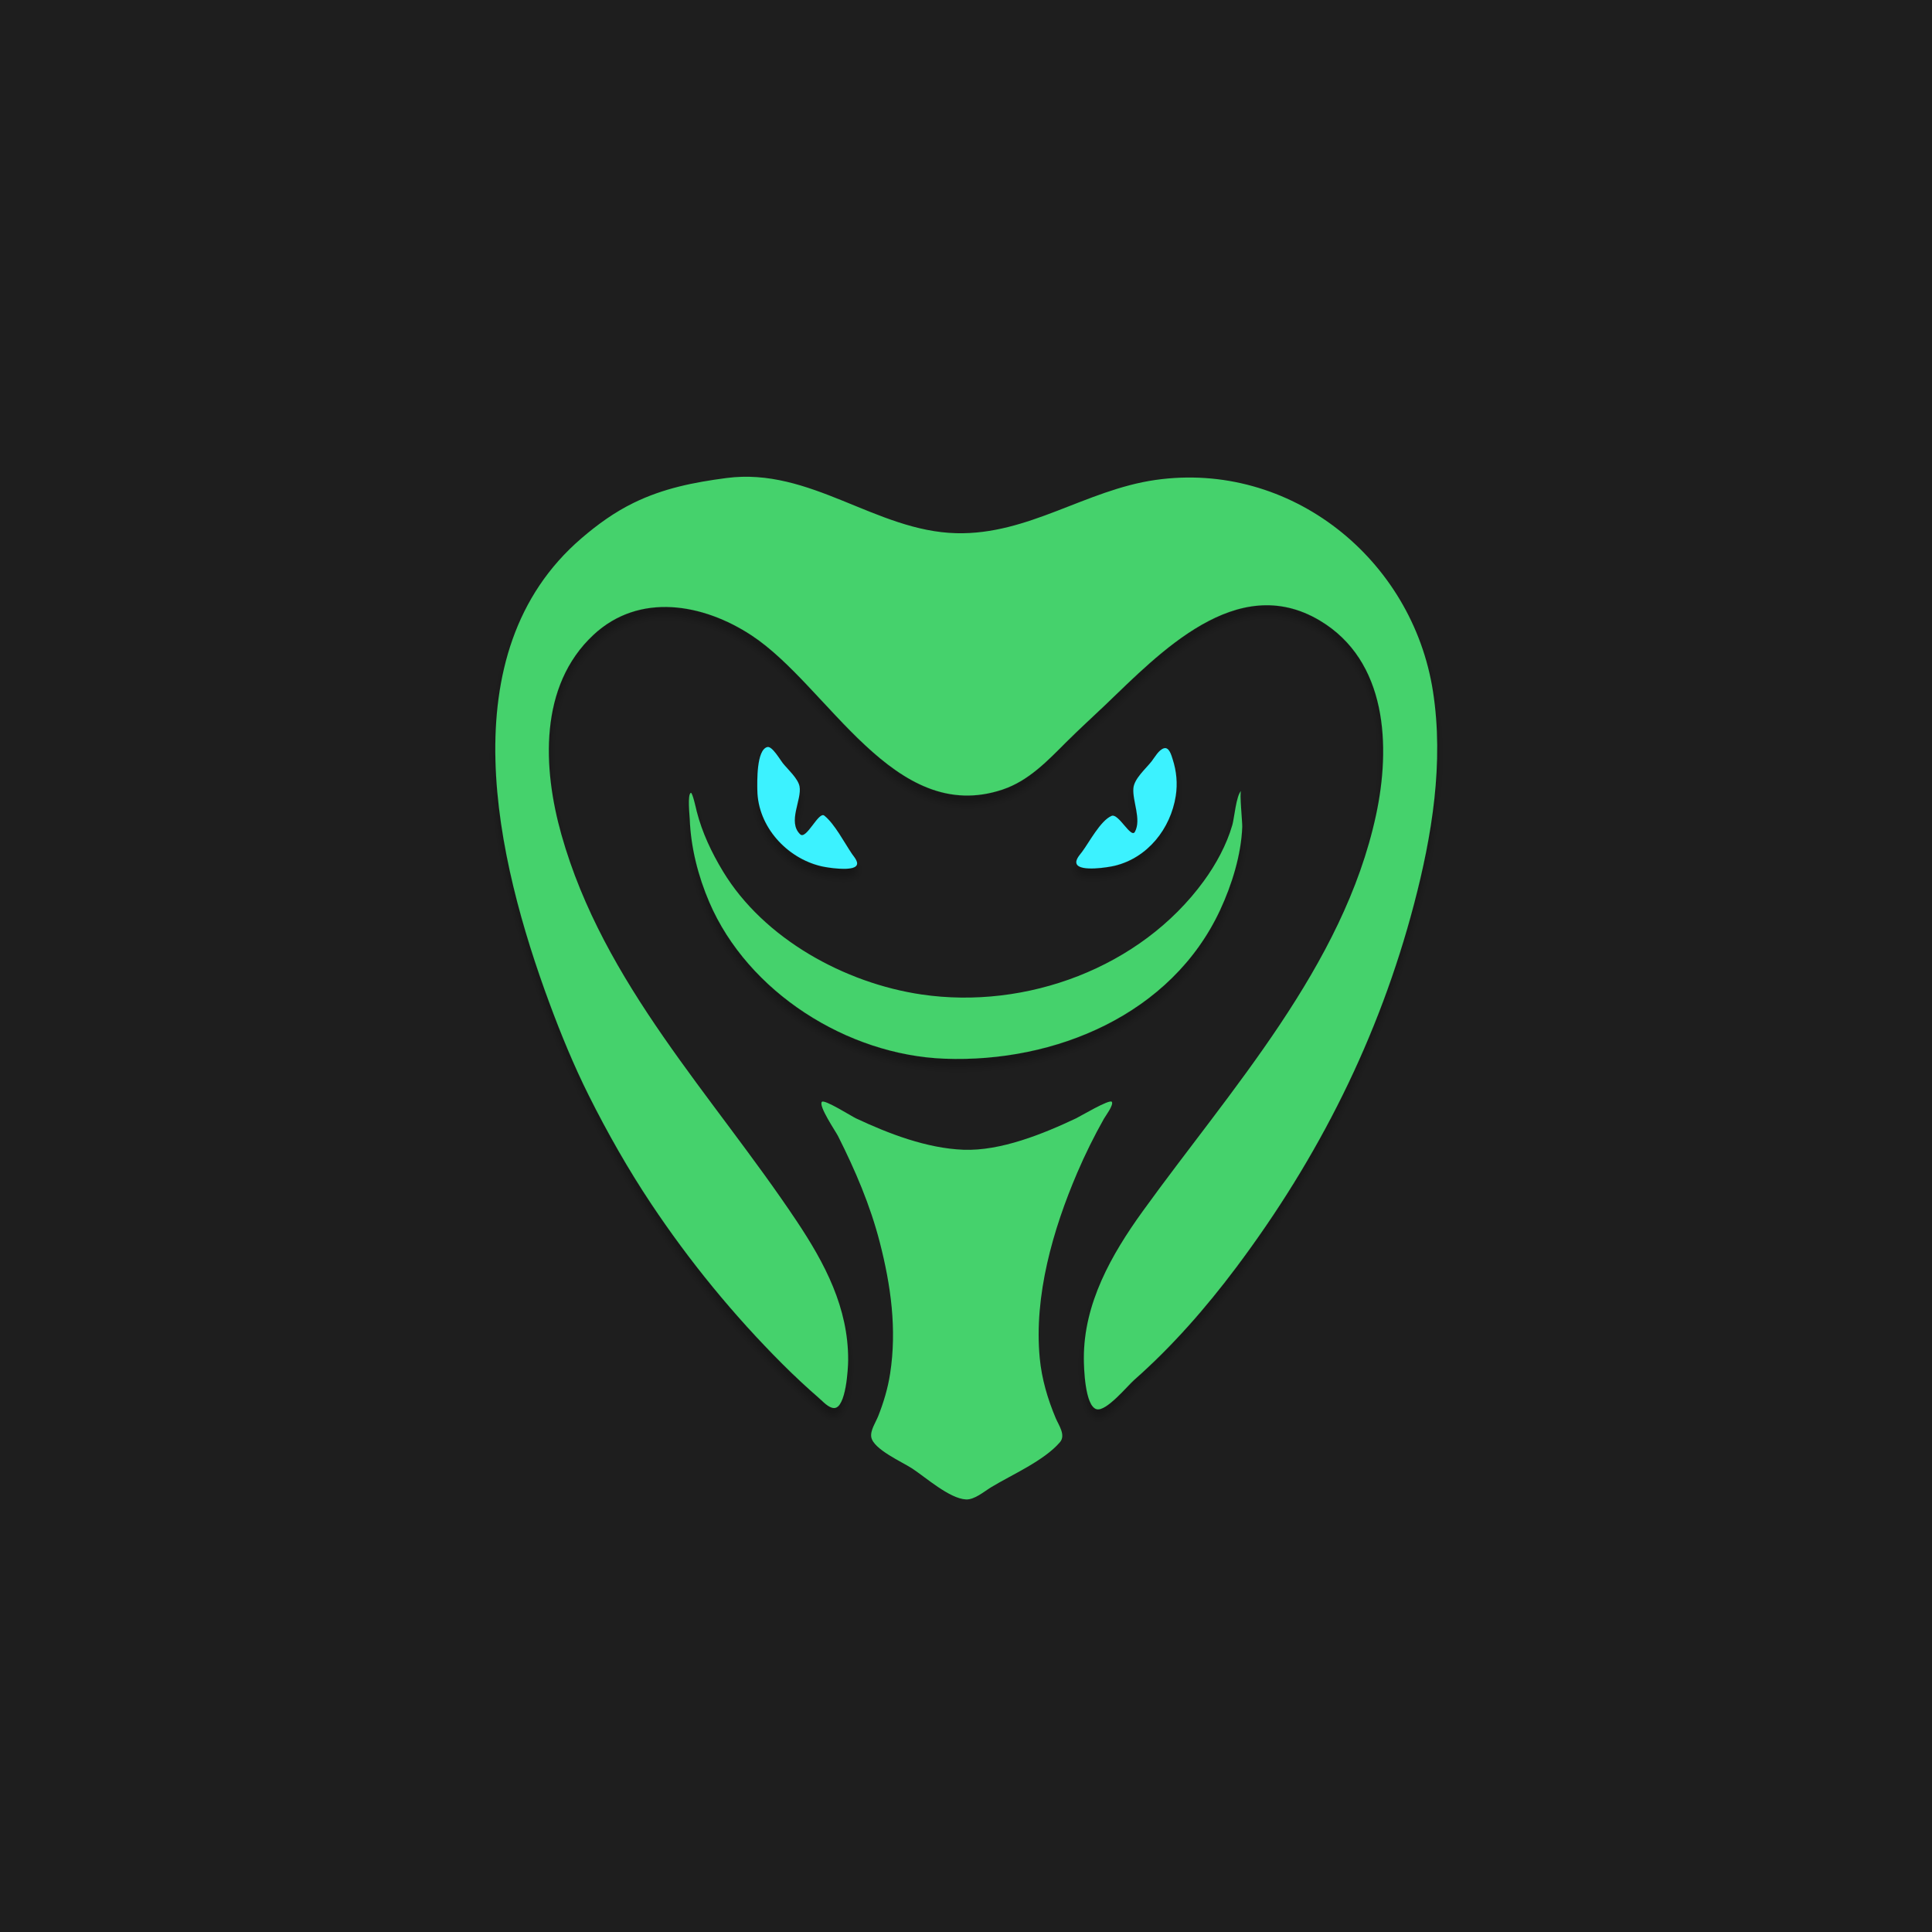
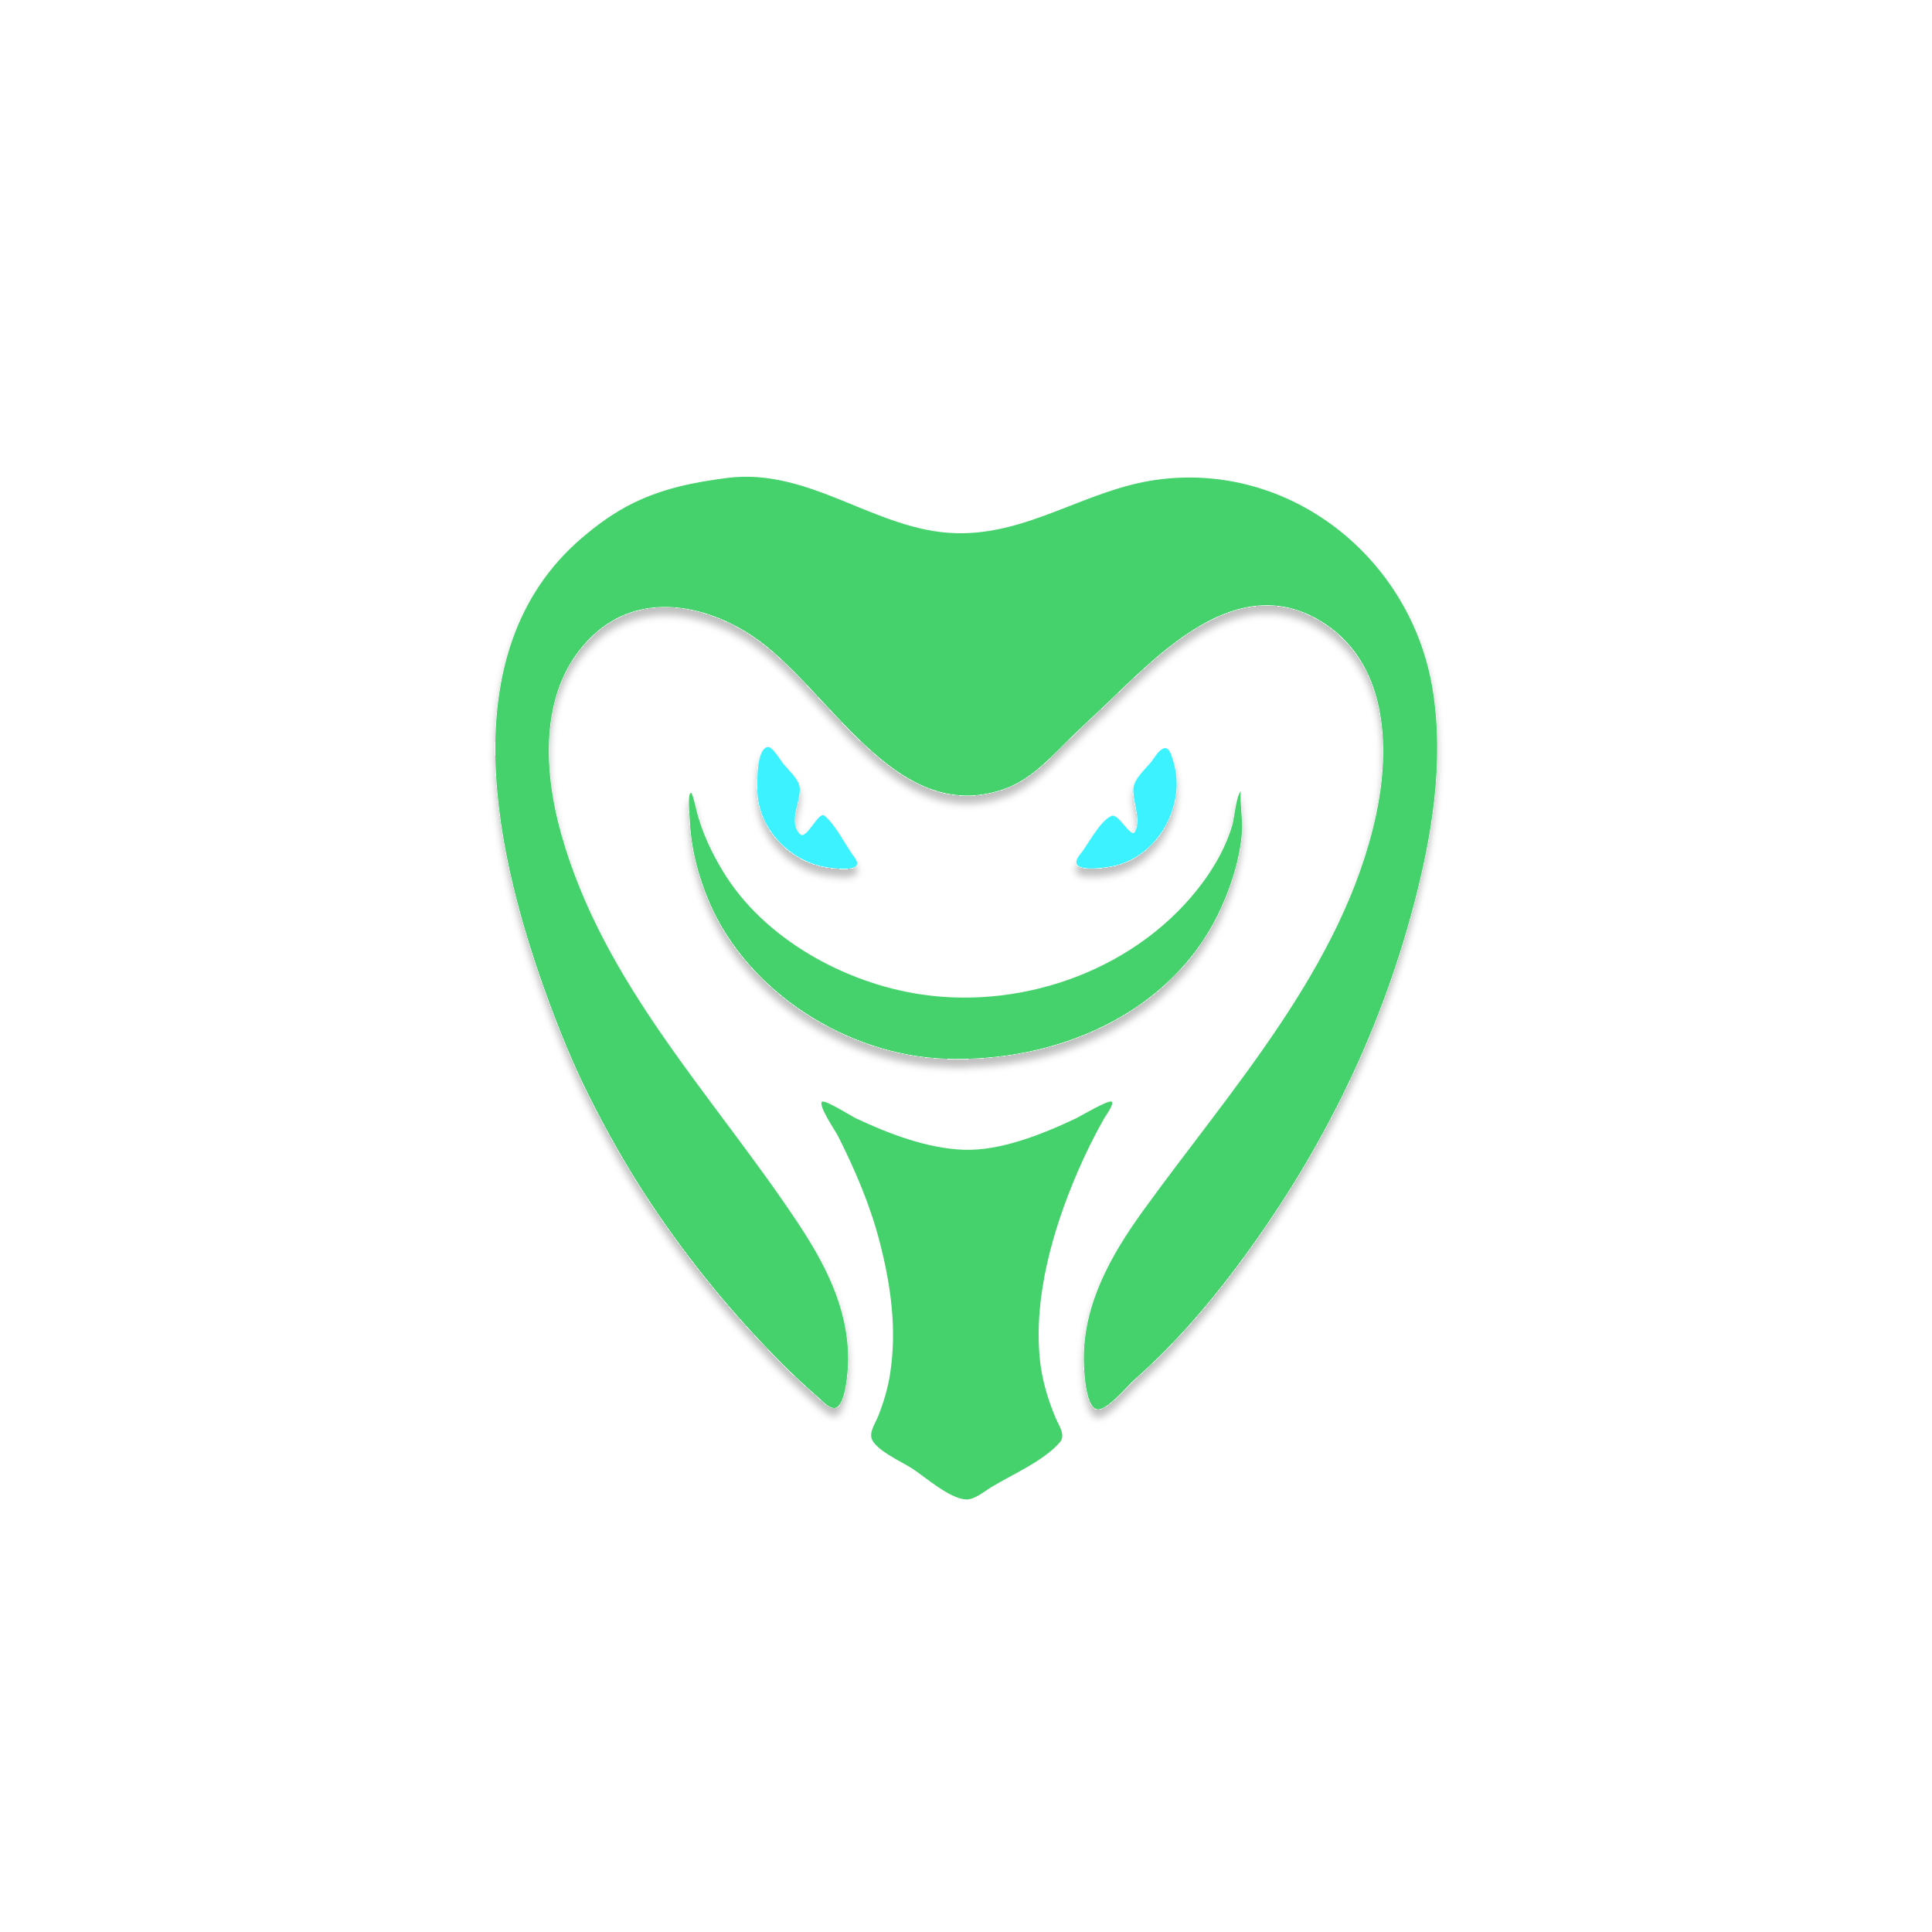
<svg xmlns="http://www.w3.org/2000/svg" width="1000" height="1000" viewBox="0 0 1000 1000" fill="none">
-   <rect width="1000" height="1000" fill="#1E1E1E" />
  <g filter="url(#filter0_d_0_1)">
    <path d="M376 247.424C359.114 249.648 343.472 252.718 328 260.259C318.081 265.094 309.345 271.419 301 278.579C231.684 338.06 257.051 445.261 284.319 519C290.336 535.273 296.994 551.479 304.753 567C314.343 586.183 325.104 605.147 337 623C356.909 652.878 379.626 680.626 405 706C411.133 712.133 417.455 718.021 424 723.714C425.936 725.399 428.974 728.837 431.775 728.797C437.893 728.709 438.979 708.29 438.999 704C439.129 676.991 426.99 653.974 412.333 632C368.838 566.788 312.443 509.487 290.579 432C280.907 397.718 278.817 355.002 307.17 328.59C330.95 306.438 364.023 312.439 389 328.862C428.867 355.076 462.543 427.651 519 408.644C532.454 404.115 542.224 393.776 552 384C558.528 377.472 565.338 371.331 572 364.961C600.161 338.032 640.1 295.676 683 321.093C718.152 341.92 719.901 386.383 712.21 422C695.307 500.281 636.87 563.996 591.424 627C575.242 649.434 560.956 674.633 561 703C561.007 707.843 561.549 727.88 567.649 729.408C572.656 730.663 583.537 717.334 587 714.286C606.629 697.004 624.192 676.908 639.873 656C682.557 599.094 713.788 536.911 731.884 468C741.235 432.393 747.388 394.682 741.725 358C731.106 289.216 667.828 238.402 598 248.428C561.923 253.608 532.324 276.9 495 275.985C453.261 274.963 419.483 241.698 376 247.424Z" fill="#45D26C" />
  </g>
  <g filter="url(#filter1_d_0_1)">
    <path d="M397.167 386.667C391.485 388.113 391.941 404.717 392 409C392.262 427.851 407.25 444.142 425 448.333C428.476 449.154 439.834 450.847 442.833 448.5C445.08 446.742 442.089 443.6 441 442C437.08 436.24 432.051 426.474 426.667 422.167C423.704 419.796 417.35 434.892 414.167 431.833C407.458 425.388 415.174 413.896 413.833 407C413.044 402.942 407.711 398.159 405.167 395C403.794 393.296 399.658 386.033 397.167 386.667Z" fill="#3CF2FF" />
  </g>
  <g filter="url(#filter2_d_0_1)">
    <path d="M602.331 387.346C599.714 388.231 597.708 391.941 596.119 394C593.159 397.836 587.066 402.957 586.642 408C586.086 414.604 590.909 424.093 587.437 430.534C585.419 434.277 578.945 420.749 575.329 422.306C569.555 424.795 563.742 436.042 560.016 440.999C558.901 442.483 556.316 445.172 557.306 447.258C559.202 451.25 573.618 448.922 577 448.1C594.032 443.964 605.894 428.942 608.561 412C609.568 405.6 608.967 399.144 606.971 393.001C606.369 391.149 605.18 386.382 602.331 387.346Z" fill="#3CF2FF" />
  </g>
  <g filter="url(#filter3_d_0_1)">
    <path d="M642.407 409.366C639.877 411.62 638.879 423.464 637.861 427C634.905 437.27 629.378 447.391 623.106 456C590.366 500.948 531.107 522.699 477 514.745C437.251 508.903 395.294 485.871 374.199 451C368.365 441.356 363.418 430.95 360.63 420C360.397 419.087 358.404 409.858 357.546 410.366C355.757 411.425 356.944 421.995 357.019 424C357.568 438.689 361.376 453.536 367.157 467C387.144 513.547 438.539 546.093 489 547.981C545.923 550.112 606.311 525.227 631.542 471C637.6 457.98 642.441 442.446 642.982 428C643.075 425.51 641.471 410.2 642.407 409.366Z" fill="#45D26C" />
  </g>
  <path d="M425.418 570.306C423.475 572.348 432.588 585.688 433.752 588C442.649 605.668 450.425 623.791 455.37 643C461.142 665.417 464.275 688.015 460.725 711C459.565 718.514 457.352 725.938 454.55 733C453.317 736.108 450.345 740.432 450.982 743.907C452.133 750.18 466.982 756.727 472 760C479.067 764.609 491.426 775.683 500 776.107C504.403 776.325 509.419 771.971 513 769.797C523.882 763.191 540.281 756.164 548.628 746.482C551.779 742.828 547.958 737.647 546.424 734C542.26 724.097 539.195 713.724 538.17 703C535.084 670.708 545.006 636.376 557.579 607C561.646 597.498 566.34 588.001 571.424 579C572.169 577.683 576.595 571.802 575.474 570.302C574.319 568.758 559.015 577.88 557 578.833C539.955 586.895 517.96 595.834 498.715 595.112C479.735 594.399 459.982 586.81 443 578.833C440.867 577.831 426.746 568.91 425.418 570.306Z" fill="#45D26C" />
  <defs>
    <filter id="filter0_d_0_1" x="252.368" y="246.762" width="495.53" height="490.729" filterUnits="userSpaceOnUse" color-interpolation-filters="sRGB">
      <feFlood flood-opacity="0" result="BackgroundImageFix" />
      <feColorMatrix in="SourceAlpha" type="matrix" values="0 0 0 0 0 0 0 0 0 0 0 0 0 0 0 0 0 0 127 0" result="hardAlpha" />
      <feOffset dy="4" />
      <feGaussianBlur stdDeviation="2" />
      <feComposite in2="hardAlpha" operator="out" />
      <feColorMatrix type="matrix" values="0 0 0 0 0 0 0 0 0 0 0 0 0 0 0 0 0 0 0.25 0" />
      <feBlend mode="normal" in2="BackgroundImageFix" result="effect1_dropShadow_0_1" />
      <feBlend mode="normal" in="SourceGraphic" in2="effect1_dropShadow_0_1" result="shape" />
    </filter>
    <filter id="filter1_d_0_1" x="387.968" y="386.628" width="59.681" height="71.067" filterUnits="userSpaceOnUse" color-interpolation-filters="sRGB">
      <feFlood flood-opacity="0" result="BackgroundImageFix" />
      <feColorMatrix in="SourceAlpha" type="matrix" values="0 0 0 0 0 0 0 0 0 0 0 0 0 0 0 0 0 0 127 0" result="hardAlpha" />
      <feOffset dy="4" />
      <feGaussianBlur stdDeviation="2" />
      <feComposite in2="hardAlpha" operator="out" />
      <feColorMatrix type="matrix" values="0 0 0 0 0 0 0 0 0 0 0 0 0 0 0 0 0 0 0.25 0" />
      <feBlend mode="normal" in2="BackgroundImageFix" result="effect1_dropShadow_0_1" />
      <feBlend mode="normal" in="SourceGraphic" in2="effect1_dropShadow_0_1" result="shape" />
    </filter>
    <filter id="filter2_d_0_1" x="553.085" y="387.219" width="59.956" height="70.305" filterUnits="userSpaceOnUse" color-interpolation-filters="sRGB">
      <feFlood flood-opacity="0" result="BackgroundImageFix" />
      <feColorMatrix in="SourceAlpha" type="matrix" values="0 0 0 0 0 0 0 0 0 0 0 0 0 0 0 0 0 0 127 0" result="hardAlpha" />
      <feOffset dy="4" />
      <feGaussianBlur stdDeviation="2" />
      <feComposite in2="hardAlpha" operator="out" />
      <feColorMatrix type="matrix" values="0 0 0 0 0 0 0 0 0 0 0 0 0 0 0 0 0 0 0.25 0" />
      <feBlend mode="normal" in2="BackgroundImageFix" result="effect1_dropShadow_0_1" />
      <feBlend mode="normal" in="SourceGraphic" in2="effect1_dropShadow_0_1" result="shape" />
    </filter>
    <filter id="filter3_d_0_1" x="352.564" y="409.366" width="294.422" height="146.741" filterUnits="userSpaceOnUse" color-interpolation-filters="sRGB">
      <feFlood flood-opacity="0" result="BackgroundImageFix" />
      <feColorMatrix in="SourceAlpha" type="matrix" values="0 0 0 0 0 0 0 0 0 0 0 0 0 0 0 0 0 0 127 0" result="hardAlpha" />
      <feOffset dy="4" />
      <feGaussianBlur stdDeviation="2" />
      <feComposite in2="hardAlpha" operator="out" />
      <feColorMatrix type="matrix" values="0 0 0 0 0 0 0 0 0 0 0 0 0 0 0 0 0 0 0.25 0" />
      <feBlend mode="normal" in2="BackgroundImageFix" result="effect1_dropShadow_0_1" />
      <feBlend mode="normal" in="SourceGraphic" in2="effect1_dropShadow_0_1" result="shape" />
    </filter>
  </defs>
</svg>
